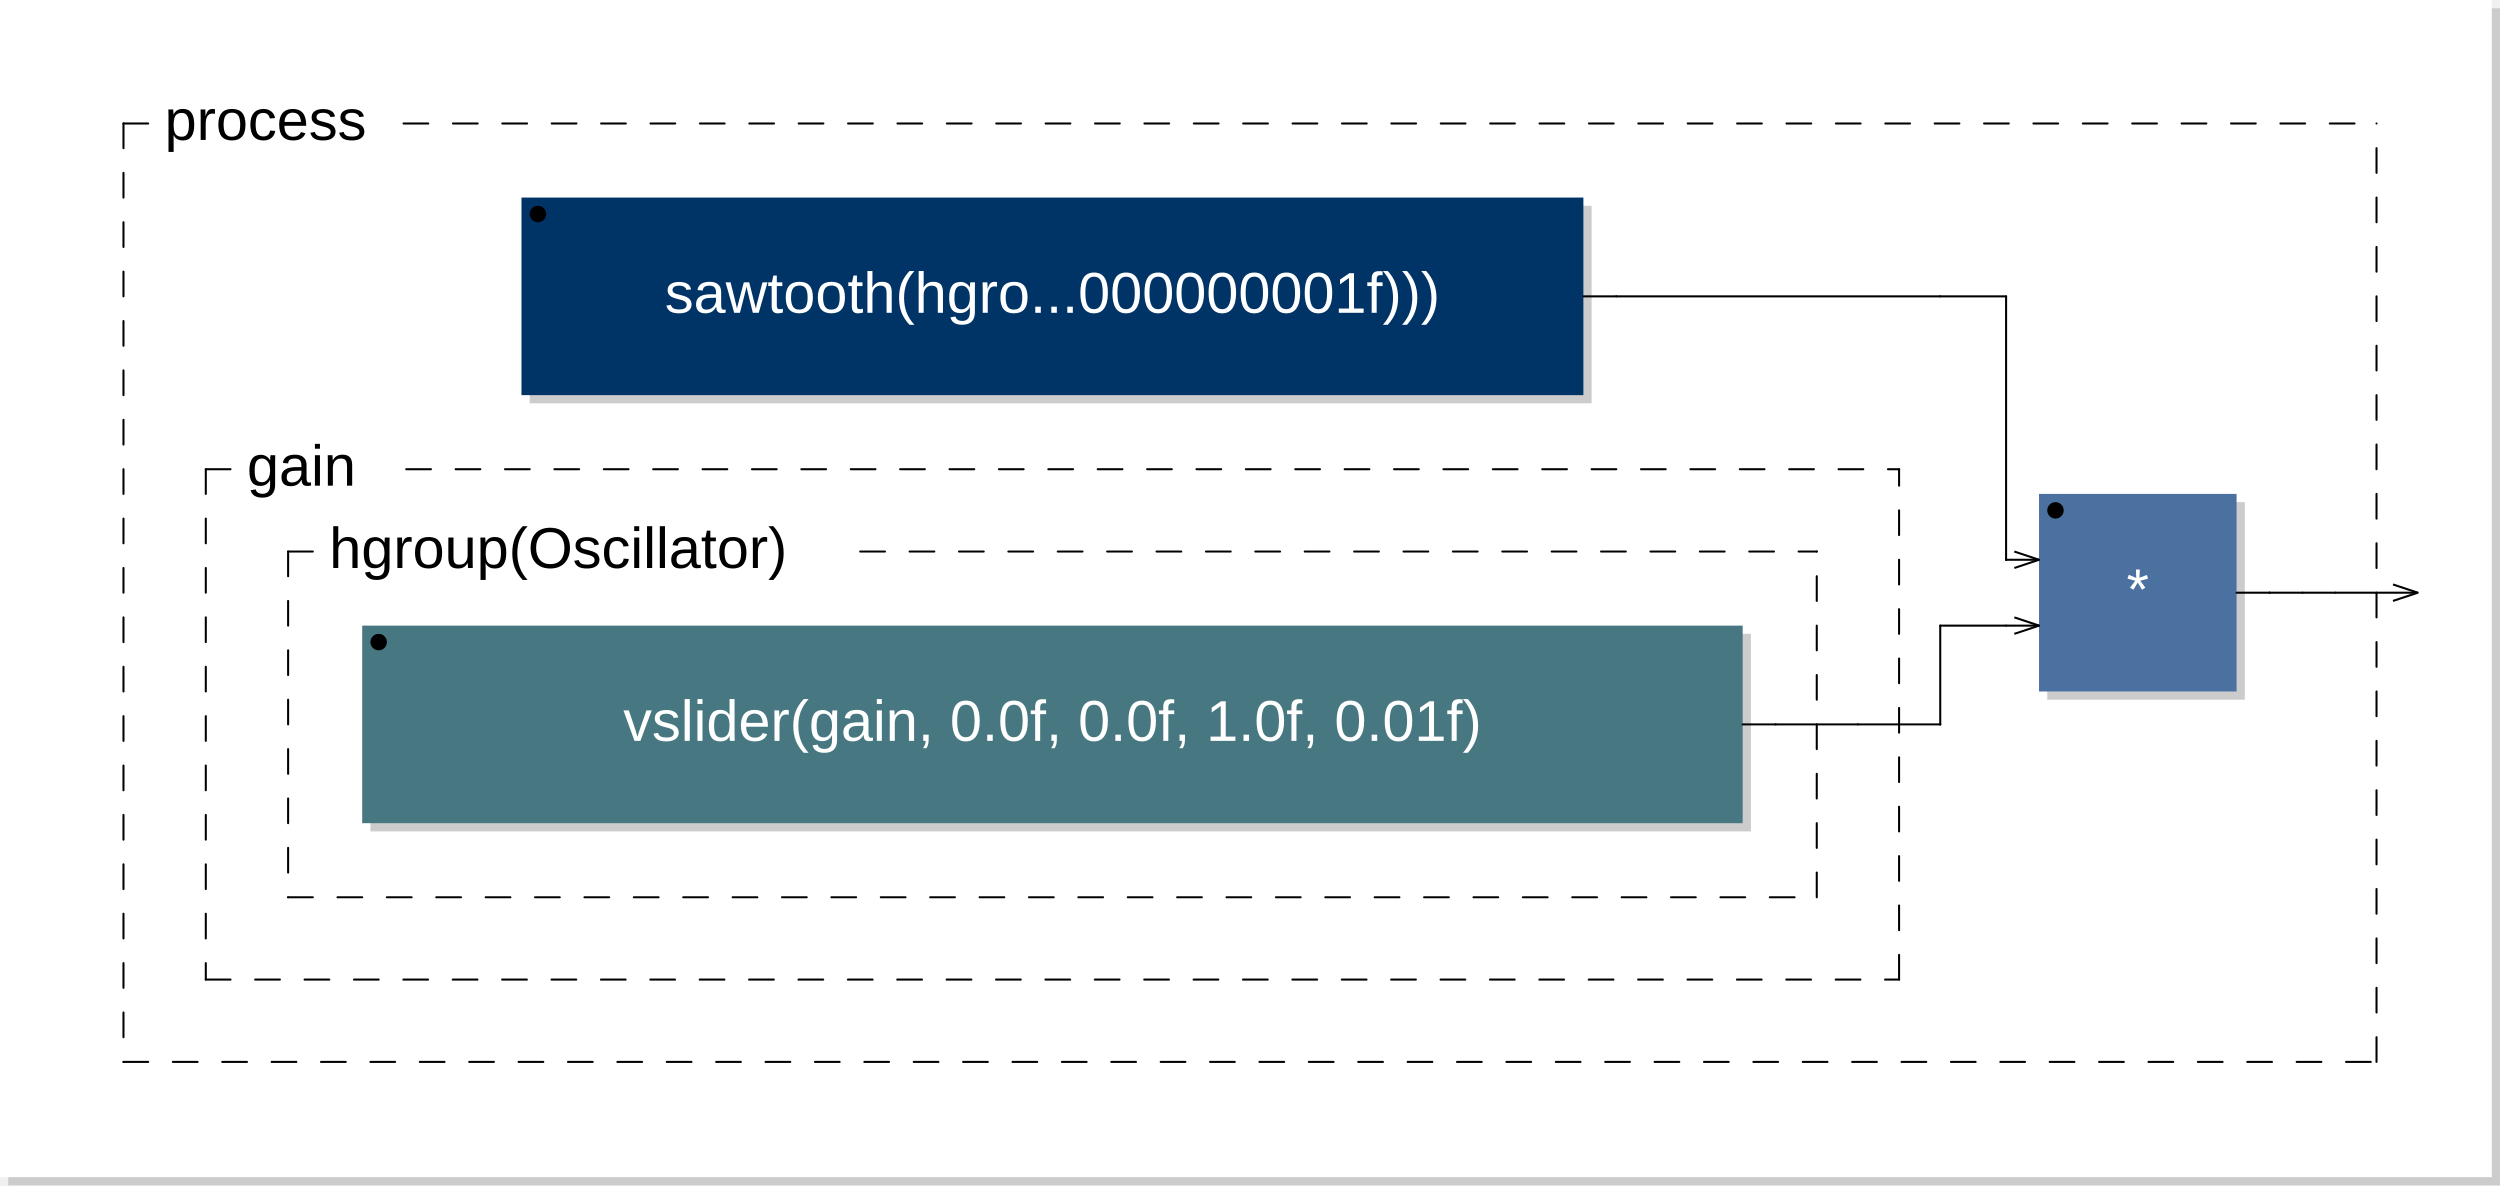
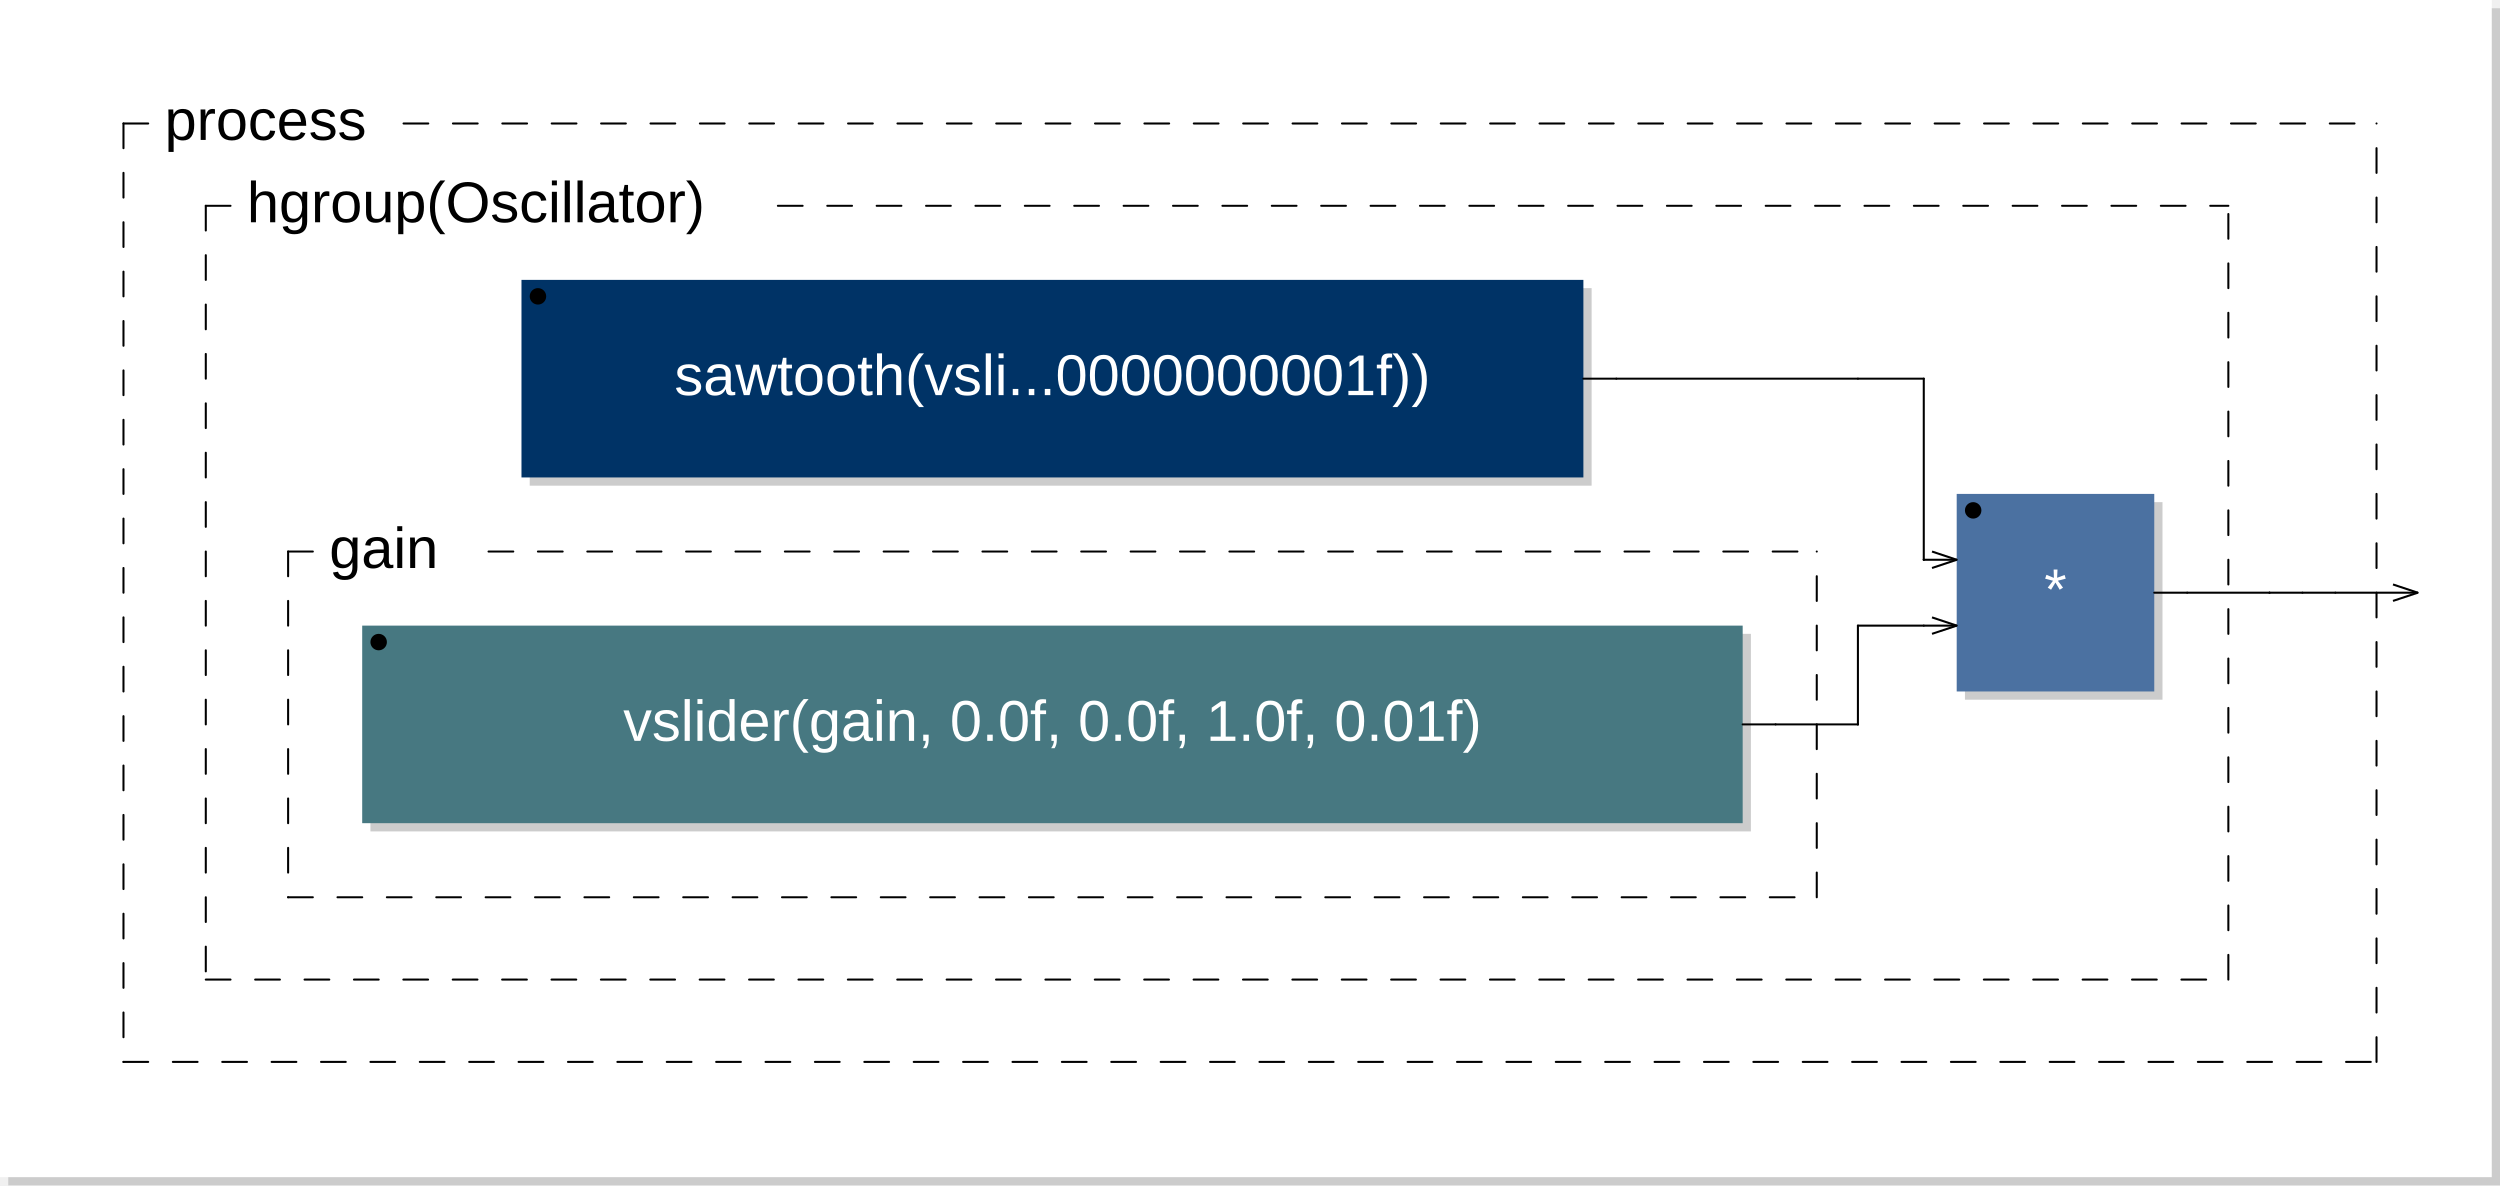
<svg xmlns="http://www.w3.org/2000/svg" xmlns:xlink="http://www.w3.org/1999/xlink" viewBox="0 0 303.7 144" width="151.85mm" height="72mm" version="1.1">
  <rect x="1" y="1" width="302.7" height="143" rx="0" ry="0" style="stroke:none;fill:#cccccc;" />
  <rect x="0" y="0" width="302.7" height="143" rx="0" ry="0" style="stroke:none;fill:#ffffff;" />
  <text x="10" y="7" font-family="Arial" font-size="7" />
-   <a xlink:href="sawtooth-0x7faed3709030.svg">
-     <rect x="64.35" y="25" width="129" height="24" rx="0" ry="0" style="stroke:none;fill:#cccccc;" />
-     <rect x="63.35" y="24" width="129" height="24" rx="0" ry="0" style="stroke:none;fill:#003366;" />
+   <a xlink:href="sawtooth-0x7fcfdd45d680.svg">
+     <rect x="64.35" y="35" width="129" height="24" rx="0" ry="0" style="stroke:none;fill:#cccccc;" />
+     <rect x="63.35" y="34" width="129" height="24" rx="0" ry="0" style="stroke:none;fill:#003366;" />
  </a>
-   <a xlink:href="sawtooth-0x7faed3709030.svg">
-     <text x="127.85" y="38" font-family="Arial" font-size="7" text-anchor="middle" fill="#FFFFFF">sawtooth(hgro...000000001f)))</text>
+   <a xlink:href="sawtooth-0x7fcfdd45d680.svg">
+     <text x="127.85" y="48" font-family="Arial" font-size="7" text-anchor="middle" fill="#FFFFFF">sawtooth(vsli...0000000001f))</text>
  </a>
-   <circle cx="65.35" cy="26" r="1" />
+   <circle cx="65.35" cy="36" r="1" />
  <rect x="45" y="77" width="167.7" height="24" rx="0" ry="0" style="stroke:none;fill:#cccccc;" />
  <rect x="44" y="76" width="167.7" height="24" rx="0" ry="0" style="stroke:none;fill:#477881;" />
  <text x="127.85" y="90" font-family="Arial" font-size="7" text-anchor="middle" fill="#FFFFFF">vslider(gain, 0.0f, 0.0f, 1.0f, 0.01f)</text>
  <circle cx="46" cy="78" r="1" />
  <line x1="35" y1="67" x2="35" y2="109" style="stroke: black; stroke-linecap:round; stroke-width:0.25; stroke-dasharray:3,3;" />
  <line x1="35" y1="109" x2="220.7" y2="109" style="stroke: black; stroke-linecap:round; stroke-width:0.25; stroke-dasharray:3,3;" />
  <line x1="220.7" y1="109" x2="220.7" y2="67" style="stroke: black; stroke-linecap:round; stroke-width:0.25; stroke-dasharray:3,3;" />
  <line x1="35" y1="67" x2="40" y2="67" style="stroke: black; stroke-linecap:round; stroke-width:0.25; stroke-dasharray:3,3;" />
-   <line x1="104.5" y1="67" x2="220.7" y2="67" style="stroke: black; stroke-linecap:round; stroke-width:0.25; stroke-dasharray:3,3;" />
-   <text x="40" y="69" font-family="Arial" font-size="7">hgroup(Oscillator)</text>
-   <line x1="25" y1="57" x2="25" y2="119" style="stroke: black; stroke-linecap:round; stroke-width:0.25; stroke-dasharray:3,3;" />
-   <line x1="25" y1="119" x2="230.7" y2="119" style="stroke: black; stroke-linecap:round; stroke-width:0.25; stroke-dasharray:3,3;" />
-   <line x1="230.7" y1="119" x2="230.7" y2="57" style="stroke: black; stroke-linecap:round; stroke-width:0.25; stroke-dasharray:3,3;" />
-   <line x1="25" y1="57" x2="30" y2="57" style="stroke: black; stroke-linecap:round; stroke-width:0.25; stroke-dasharray:3,3;" />
-   <line x1="49.35" y1="57" x2="230.7" y2="57" style="stroke: black; stroke-linecap:round; stroke-width:0.25; stroke-dasharray:3,3;" />
-   <text x="30" y="59" font-family="Arial" font-size="7">gain</text>
-   <rect x="248.7" y="61" width="24" height="24" rx="0" ry="0" style="stroke:none;fill:#cccccc;" />
-   <rect x="247.7" y="60" width="24" height="24" rx="0" ry="0" style="stroke:none;fill:#4B71A1;" />
-   <text x="259.7" y="74" font-family="Arial" font-size="7" text-anchor="middle" fill="#FFFFFF">*</text>
-   <circle cx="249.7" cy="62" r="1" />
-   <line x1="244.7" y1="67" x2="247.7" y2="68" transform="rotate(0,247.7,68)" style="stroke: black; stroke-width:0.25;" />
-   <line x1="244.7" y1="69" x2="247.7" y2="68" transform="rotate(0,247.7,68)" style="stroke: black; stroke-width:0.25;" />
-   <line x1="244.7" y1="75" x2="247.7" y2="76" transform="rotate(0,247.7,76)" style="stroke: black; stroke-width:0.25;" />
-   <line x1="244.7" y1="77" x2="247.7" y2="76" transform="rotate(0,247.7,76)" style="stroke: black; stroke-width:0.25;" />
+   <line x1="59.35" y1="67" x2="220.7" y2="67" style="stroke: black; stroke-linecap:round; stroke-width:0.25; stroke-dasharray:3,3;" />
+   <text x="40" y="69" font-family="Arial" font-size="7">gain</text>
+   <rect x="238.7" y="61" width="24" height="24" rx="0" ry="0" style="stroke:none;fill:#cccccc;" />
+   <rect x="237.7" y="60" width="24" height="24" rx="0" ry="0" style="stroke:none;fill:#4B71A1;" />
+   <text x="249.7" y="74" font-family="Arial" font-size="7" text-anchor="middle" fill="#FFFFFF">*</text>
+   <circle cx="239.7" cy="62" r="1" />
+   <line x1="234.7" y1="67" x2="237.7" y2="68" transform="rotate(0,237.7,68)" style="stroke: black; stroke-width:0.25;" />
+   <line x1="234.7" y1="69" x2="237.7" y2="68" transform="rotate(0,237.7,68)" style="stroke: black; stroke-width:0.25;" />
+   <line x1="234.7" y1="75" x2="237.7" y2="76" transform="rotate(0,237.7,76)" style="stroke: black; stroke-width:0.25;" />
+   <line x1="234.7" y1="77" x2="237.7" y2="76" transform="rotate(0,237.7,76)" style="stroke: black; stroke-width:0.25;" />
+   <line x1="25" y1="25" x2="25" y2="119" style="stroke: black; stroke-linecap:round; stroke-width:0.25; stroke-dasharray:3,3;" />
+   <line x1="25" y1="119" x2="270.7" y2="119" style="stroke: black; stroke-linecap:round; stroke-width:0.25; stroke-dasharray:3,3;" />
+   <line x1="270.7" y1="119" x2="270.7" y2="25" style="stroke: black; stroke-linecap:round; stroke-width:0.25; stroke-dasharray:3,3;" />
+   <line x1="25" y1="25" x2="30" y2="25" style="stroke: black; stroke-linecap:round; stroke-width:0.25; stroke-dasharray:3,3;" />
+   <line x1="94.5" y1="25" x2="270.7" y2="25" style="stroke: black; stroke-linecap:round; stroke-width:0.25; stroke-dasharray:3,3;" />
+   <text x="30" y="27" font-family="Arial" font-size="7">hgroup(Oscillator)</text>
  <line x1="15" y1="15" x2="15" y2="129" style="stroke: black; stroke-linecap:round; stroke-width:0.25; stroke-dasharray:3,3;" />
  <line x1="15" y1="129" x2="288.7" y2="129" style="stroke: black; stroke-linecap:round; stroke-width:0.25; stroke-dasharray:3,3;" />
  <line x1="288.7" y1="129" x2="288.7" y2="15" style="stroke: black; stroke-linecap:round; stroke-width:0.25; stroke-dasharray:3,3;" />
  <line x1="15" y1="15" x2="20" y2="15" style="stroke: black; stroke-linecap:round; stroke-width:0.25; stroke-dasharray:3,3;" />
  <line x1="49.025" y1="15" x2="288.7" y2="15" style="stroke: black; stroke-linecap:round; stroke-width:0.25; stroke-dasharray:3,3;" />
  <text x="20" y="17" font-family="Arial" font-size="7">process</text>
  <line x1="290.7" y1="71" x2="293.7" y2="72" transform="rotate(0,293.7,72)" style="stroke: black; stroke-width:0.25;" />
  <line x1="290.7" y1="73" x2="293.7" y2="72" transform="rotate(0,293.7,72)" style="stroke: black; stroke-width:0.25;" />
-   <line x1="192.35" y1="36" x2="196.35" y2="36" style="stroke:black; stroke-linecap:round; stroke-width:0.25;" />
-   <line x1="196.35" y1="36" x2="235.7" y2="36" style="stroke:black; stroke-linecap:round; stroke-width:0.25;" />
+   <line x1="192.35" y1="46" x2="196.35" y2="46" style="stroke:black; stroke-linecap:round; stroke-width:0.25;" />
+   <line x1="196.35" y1="46" x2="225.7" y2="46" style="stroke:black; stroke-linecap:round; stroke-width:0.25;" />
  <line x1="211.7" y1="88" x2="215.7" y2="88" style="stroke:black; stroke-linecap:round; stroke-width:0.25;" />
  <line x1="215.7" y1="88" x2="225.7" y2="88" style="stroke:black; stroke-linecap:round; stroke-width:0.25;" />
-   <line x1="225.7" y1="88" x2="235.7" y2="88" style="stroke:black; stroke-linecap:round; stroke-width:0.25;" />
-   <line x1="235.7" y1="36" x2="243.7" y2="36" style="stroke:black; stroke-linecap:round; stroke-width:0.25;" />
-   <line x1="235.7" y1="76" x2="243.7" y2="76" style="stroke:black; stroke-linecap:round; stroke-width:0.25;" />
-   <line x1="235.7" y1="88" x2="235.7" y2="76" style="stroke:black; stroke-linecap:round; stroke-width:0.25;" />
-   <line x1="235.7" y1="88" x2="235.7" y2="88" style="stroke:black; stroke-linecap:round; stroke-width:0.25;" />
-   <line x1="243.7" y1="36" x2="243.7" y2="68" style="stroke:black; stroke-linecap:round; stroke-width:0.25;" />
-   <line x1="243.7" y1="68" x2="243.7" y2="68" style="stroke:black; stroke-linecap:round; stroke-width:0.25;" />
-   <line x1="243.7" y1="68" x2="247.7" y2="68" style="stroke:black; stroke-linecap:round; stroke-width:0.25;" />
-   <line x1="243.7" y1="76" x2="247.7" y2="76" style="stroke:black; stroke-linecap:round; stroke-width:0.25;" />
-   <line x1="271.7" y1="72" x2="275.7" y2="72" style="stroke:black; stroke-linecap:round; stroke-width:0.25;" />
+   <line x1="225.7" y1="46" x2="233.7" y2="46" style="stroke:black; stroke-linecap:round; stroke-width:0.25;" />
+   <line x1="225.7" y1="76" x2="233.7" y2="76" style="stroke:black; stroke-linecap:round; stroke-width:0.25;" />
+   <line x1="225.7" y1="88" x2="225.7" y2="76" style="stroke:black; stroke-linecap:round; stroke-width:0.25;" />
+   <line x1="225.7" y1="88" x2="225.7" y2="88" style="stroke:black; stroke-linecap:round; stroke-width:0.25;" />
+   <line x1="233.7" y1="46" x2="233.7" y2="68" style="stroke:black; stroke-linecap:round; stroke-width:0.25;" />
+   <line x1="233.7" y1="68" x2="233.7" y2="68" style="stroke:black; stroke-linecap:round; stroke-width:0.25;" />
+   <line x1="233.7" y1="68" x2="237.7" y2="68" style="stroke:black; stroke-linecap:round; stroke-width:0.25;" />
+   <line x1="233.7" y1="76" x2="237.7" y2="76" style="stroke:black; stroke-linecap:round; stroke-width:0.25;" />
+   <line x1="261.7" y1="72" x2="265.7" y2="72" style="stroke:black; stroke-linecap:round; stroke-width:0.25;" />
+   <line x1="265.7" y1="72" x2="275.7" y2="72" style="stroke:black; stroke-linecap:round; stroke-width:0.25;" />
  <line x1="275.7" y1="72" x2="275.7" y2="72" style="stroke:black; stroke-linecap:round; stroke-width:0.25;" />
  <line x1="275.7" y1="72" x2="279.7" y2="72" style="stroke:black; stroke-linecap:round; stroke-width:0.25;" />
  <line x1="279.7" y1="72" x2="283.7" y2="72" style="stroke:black; stroke-linecap:round; stroke-width:0.25;" />
  <line x1="283.7" y1="72" x2="293.7" y2="72" style="stroke:black; stroke-linecap:round; stroke-width:0.25;" />
</svg>
